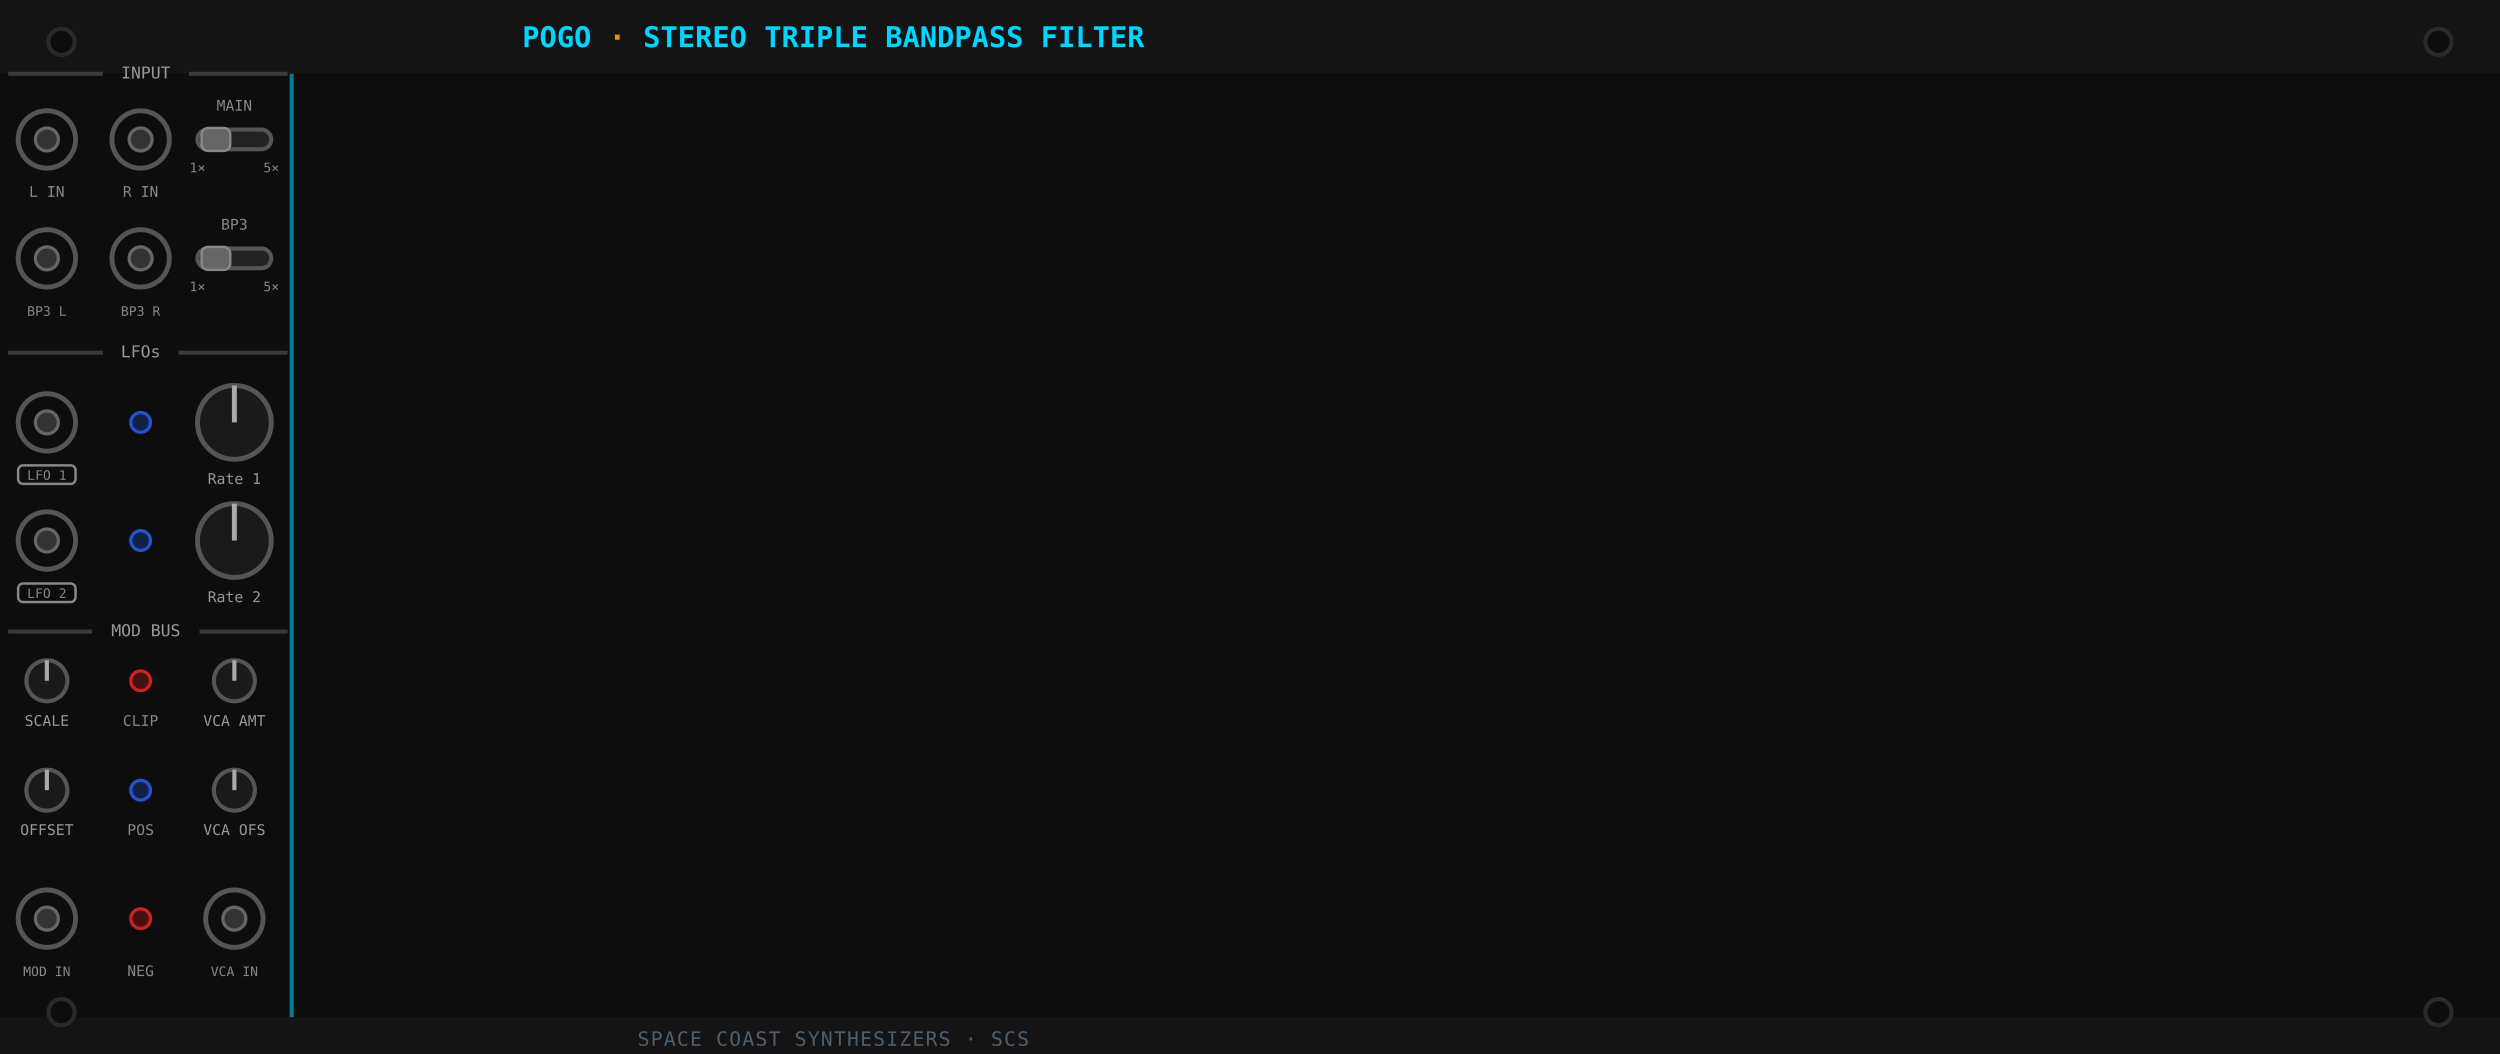
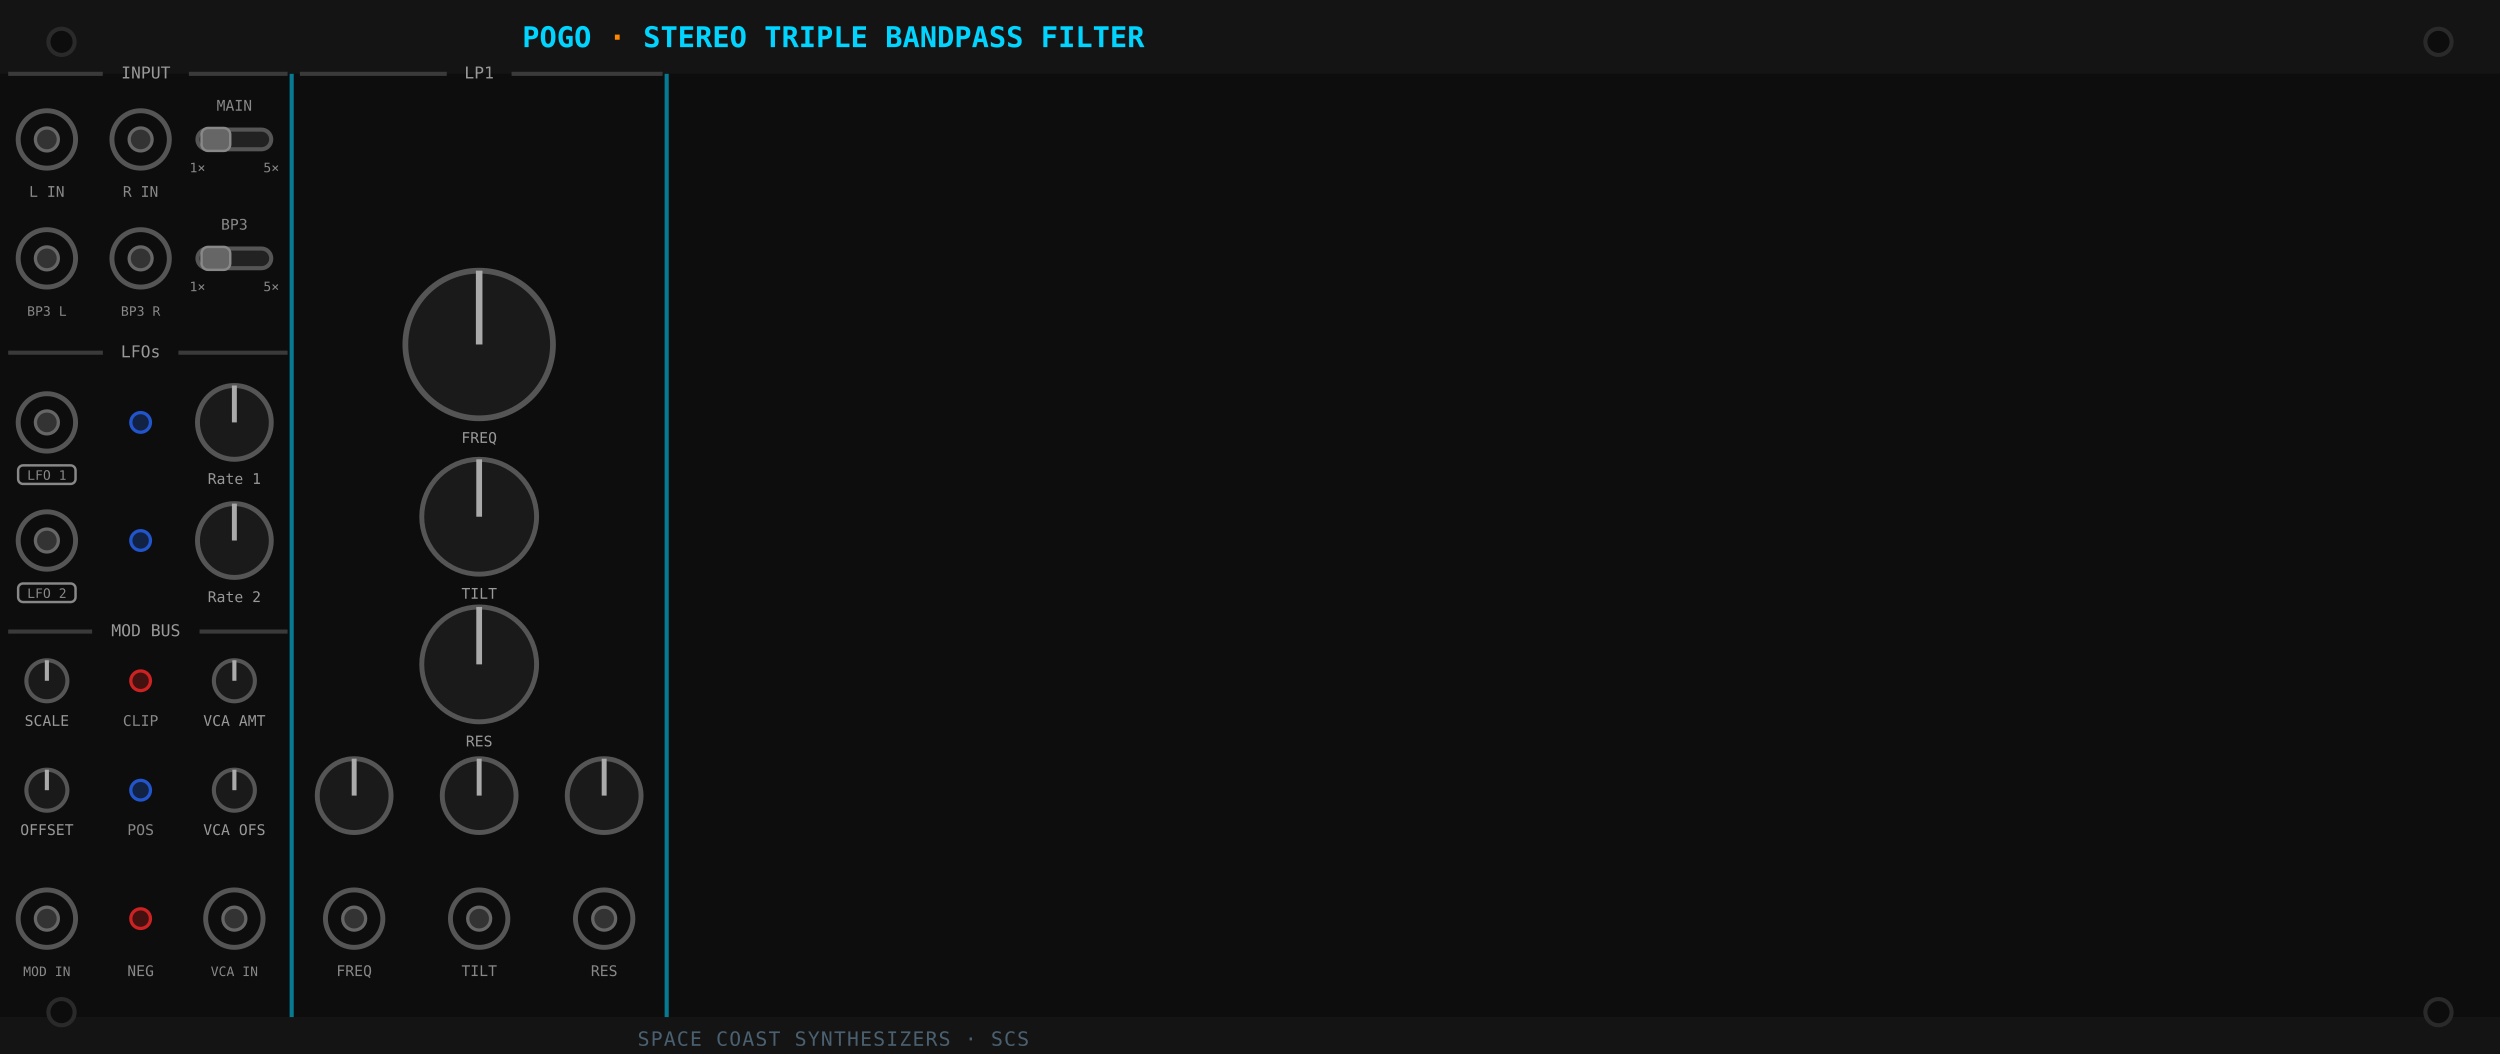
<svg xmlns="http://www.w3.org/2000/svg" width="304.8mm" height="128.5mm" viewBox="0 0 304.80 128.5">
  <rect x="0" y="0" width="304.8" height="128.5" fill="#0d0d0d" />
  <rect x="0" y="0" width="304.8" height="9.0" fill="#141414" />
  <rect x="0" y="124.0" width="304.8" height="4.5" fill="#141414" />
  <circle cx="7.5" cy="5.1" r="1.6" fill="#0d0d0d" stroke="#2a2a2a" stroke-width="0.5" />
  <circle cx="297.3" cy="5.1" r="1.6" fill="#0d0d0d" stroke="#2a2a2a" stroke-width="0.5" />
  <circle cx="7.5" cy="123.4" r="1.6" fill="#0d0d0d" stroke="#2a2a2a" stroke-width="0.5" />
  <circle cx="297.3" cy="123.4" r="1.6" fill="#0d0d0d" stroke="#2a2a2a" stroke-width="0.5" />
  <text x="101.60" y="5.75" fill="#00d4ff" font-family="monospace" font-size="3.5" font-weight="bold" text-anchor="middle">POGO  <tspan fill="#ff8800">·</tspan> STEREO TRIPLE BANDPASS FILTER</text>
  <text x="101.60" y="127.5" fill="#4a6070" font-family="monospace" font-size="2.4" text-anchor="middle" letter-spacing="0.15">SPACE COAST SYNTHESIZERS  ·  SCS</text>
  <line x1="35.56" y1="9.0" x2="35.56" y2="124.0" stroke="#00d4ff" stroke-width="0.5" opacity="0.55" />
+   <line x1="81.28" y1="9.0" x2="81.28" y2="124.0" stroke="#00d4ff" stroke-width="0.5" opacity="0.55" />
  <line x1="1.0" y1="9.0" x2="12.53" y2="9.0" stroke="#3a3a3a" stroke-width="0.5" />
  <line x1="23.03" y1="9.0" x2="35.06" y2="9.0" stroke="#3a3a3a" stroke-width="0.5" />
  <text x="17.78" y="9.0" fill="#999" font-family="monospace" font-size="2.0" text-anchor="middle" dominant-baseline="middle">INPUT</text>
  <line x1="1.0" y1="43.0" x2="12.54" y2="43.0" stroke="#3a3a3a" stroke-width="0.5" />
  <line x1="21.75" y1="43.0" x2="35.06" y2="43.0" stroke="#3a3a3a" stroke-width="0.5" />
  <text x="17.145" y="43.0" fill="#999" font-family="monospace" font-size="2.0" text-anchor="middle" dominant-baseline="middle">LFOs</text>
  <line x1="1.0" y1="77.0" x2="11.23" y2="77.0" stroke="#3a3a3a" stroke-width="0.5" />
  <line x1="24.33" y1="77.0" x2="35.06" y2="77.0" stroke="#3a3a3a" stroke-width="0.5" />
  <text x="17.78" y="77.0" fill="#999" font-family="monospace" font-size="2.0" text-anchor="middle" dominant-baseline="middle">MOD BUS</text>
+   <line x1="36.56" y1="9.0" x2="54.47" y2="9.0" stroke="#3a3a3a" stroke-width="0.5" />
+   <line x1="62.37" y1="9.0" x2="80.78" y2="9.0" stroke="#3a3a3a" stroke-width="0.5" />
+   <text x="58.42" y="9.0" fill="#999" font-family="monospace" font-size="2.0" text-anchor="middle" dominant-baseline="middle">LP1</text>
  <circle cx="5.715" cy="17.0" r="3.5" fill="none" stroke="#555" stroke-width="0.6" />
  <circle cx="5.715" cy="17.0" r="1.4" fill="#333" stroke="#666" stroke-width="0.4" />
  <text x="5.715" y="24.0" fill="#888" font-family="monospace" font-size="1.8" text-anchor="middle">L IN</text>
  <circle cx="17.145" cy="17.0" r="3.5" fill="none" stroke="#555" stroke-width="0.6" />
  <circle cx="17.145" cy="17.0" r="1.4" fill="#333" stroke="#666" stroke-width="0.4" />
  <text x="17.145" y="24.0" fill="#888" font-family="monospace" font-size="1.8" text-anchor="middle">R IN</text>
  <text x="28.575" y="13.5" fill="#888" font-family="monospace" font-size="1.8" text-anchor="middle">MAIN</text>
  <rect x="24.07" y="15.80" width="9" height="2.4" rx="1.2" fill="#222" stroke="#555" stroke-width="0.5" />
  <rect x="24.57" y="15.60" width="3.5" height="2.8" rx="0.8" fill="#666" stroke="#888" stroke-width="0.3" />
  <text x="24.075" y="21.0" fill="#888" font-family="monospace" font-size="1.6" text-anchor="middle">1×</text>
  <text x="33.075" y="21.0" fill="#888" font-family="monospace" font-size="1.6" text-anchor="middle">5×</text>
  <circle cx="5.715" cy="31.5" r="3.5" fill="none" stroke="#555" stroke-width="0.6" />
  <circle cx="5.715" cy="31.5" r="1.4" fill="#333" stroke="#666" stroke-width="0.4" />
  <text x="5.715" y="38.5" fill="#888" font-family="monospace" font-size="1.6" text-anchor="middle">BP3 L</text>
  <circle cx="17.145" cy="31.5" r="3.5" fill="none" stroke="#555" stroke-width="0.6" />
  <circle cx="17.145" cy="31.5" r="1.4" fill="#333" stroke="#666" stroke-width="0.4" />
  <text x="17.145" y="38.5" fill="#888" font-family="monospace" font-size="1.6" text-anchor="middle">BP3 R</text>
  <text x="28.575" y="28.0" fill="#888" font-family="monospace" font-size="1.8" text-anchor="middle">BP3</text>
  <rect x="24.07" y="30.30" width="9" height="2.4" rx="1.2" fill="#222" stroke="#555" stroke-width="0.5" />
  <rect x="24.57" y="30.10" width="3.5" height="2.8" rx="0.8" fill="#666" stroke="#888" stroke-width="0.3" />
  <text x="24.075" y="35.5" fill="#888" font-family="monospace" font-size="1.6" text-anchor="middle">1×</text>
  <text x="33.075" y="35.5" fill="#888" font-family="monospace" font-size="1.6" text-anchor="middle">5×</text>
  <circle cx="5.715" cy="51.5" r="3.5" fill="none" stroke="#555" stroke-width="0.6" />
  <circle cx="5.715" cy="51.5" r="1.4" fill="#333" stroke="#666" stroke-width="0.4" />
  <rect x="2.21" y="56.74" width="7.0" height="2.26" rx="0.6" fill="none" stroke="#888" stroke-width="0.3" />
  <text x="5.715" y="58.5" fill="#888" font-family="monospace" font-size="1.6" text-anchor="middle">LFO 1</text>
  <circle cx="17.145" cy="51.5" r="1.2" fill="#112244" stroke="#2255cc" stroke-width="0.4" />
  <circle cx="28.575" cy="51.5" r="4.5" fill="#1a1a1a" stroke="#555" stroke-width="0.6" />
  <line x1="28.575" y1="51.5" x2="28.575" y2="47.0" stroke="#aaa" stroke-width="0.6" />
  <text x="28.575" y="59.0" fill="#999" font-family="monospace" font-size="1.8" text-anchor="middle">Rate 1</text>
  <circle cx="5.715" cy="65.9" r="3.5" fill="none" stroke="#555" stroke-width="0.6" />
  <circle cx="5.715" cy="65.9" r="1.4" fill="#333" stroke="#666" stroke-width="0.4" />
  <rect x="2.21" y="71.14" width="7.0" height="2.26" rx="0.6" fill="none" stroke="#888" stroke-width="0.3" />
  <text x="5.715" y="72.9" fill="#888" font-family="monospace" font-size="1.6" text-anchor="middle">LFO 2</text>
  <circle cx="17.145" cy="65.9" r="1.2" fill="#112244" stroke="#2255cc" stroke-width="0.4" />
  <circle cx="28.575" cy="65.9" r="4.5" fill="#1a1a1a" stroke="#555" stroke-width="0.6" />
  <line x1="28.575" y1="65.9" x2="28.575" y2="61.4" stroke="#aaa" stroke-width="0.6" />
  <text x="28.575" y="73.4" fill="#999" font-family="monospace" font-size="1.8" text-anchor="middle">Rate 2</text>
  <circle cx="5.715" cy="83.0" r="2.5" fill="#1a1a1a" stroke="#555" stroke-width="0.5" />
  <line x1="5.715" y1="83.0" x2="5.715" y2="80.5" stroke="#aaa" stroke-width="0.5" />
  <text x="5.715" y="88.5" fill="#999" font-family="monospace" font-size="1.8" text-anchor="middle">SCALE</text>
  <circle cx="28.575" cy="83.0" r="2.5" fill="#1a1a1a" stroke="#555" stroke-width="0.5" />
  <line x1="28.575" y1="83.0" x2="28.575" y2="80.5" stroke="#aaa" stroke-width="0.5" />
  <text x="28.575" y="88.5" fill="#999" font-family="monospace" font-size="1.8" text-anchor="middle">VCA AMT</text>
  <circle cx="17.145" cy="83.0" r="1.2" fill="#441111" stroke="#cc2222" stroke-width="0.4" />
  <text x="17.145" y="88.5" fill="#888" font-family="monospace" font-size="1.8" text-anchor="middle">CLIP</text>
  <circle cx="5.715" cy="96.34" r="2.5" fill="#1a1a1a" stroke="#555" stroke-width="0.5" />
  <line x1="5.715" y1="96.34" x2="5.715" y2="93.84" stroke="#aaa" stroke-width="0.5" />
  <text x="5.715" y="101.8" fill="#999" font-family="monospace" font-size="1.8" text-anchor="middle">OFFSET</text>
  <circle cx="28.575" cy="96.34" r="2.5" fill="#1a1a1a" stroke="#555" stroke-width="0.5" />
  <line x1="28.575" y1="96.34" x2="28.575" y2="93.84" stroke="#aaa" stroke-width="0.5" />
  <text x="28.575" y="101.8" fill="#999" font-family="monospace" font-size="1.8" text-anchor="middle">VCA OFS</text>
  <circle cx="17.145" cy="96.34" r="1.2" fill="#112244" stroke="#2255cc" stroke-width="0.4" />
  <text x="17.145" y="101.8" fill="#888" font-family="monospace" font-size="1.8" text-anchor="middle">POS</text>
  <circle cx="5.715" cy="112.0" r="3.5" fill="none" stroke="#555" stroke-width="0.6" />
  <circle cx="5.715" cy="112.0" r="1.4" fill="#333" stroke="#666" stroke-width="0.4" />
  <text x="5.715" y="119.0" fill="#888" font-family="monospace" font-size="1.6" text-anchor="middle">MOD IN</text>
  <circle cx="17.145" cy="112.0" r="1.2" fill="#441111" stroke="#cc2222" stroke-width="0.4" />
  <text x="17.145" y="119.0" fill="#888" font-family="monospace" font-size="1.8" text-anchor="middle">NEG</text>
  <circle cx="28.575" cy="112.0" r="3.5" fill="none" stroke="#555" stroke-width="0.6" />
  <circle cx="28.575" cy="112.0" r="1.4" fill="#333" stroke="#666" stroke-width="0.4" />
  <text x="28.575" y="119.0" fill="#888" font-family="monospace" font-size="1.6" text-anchor="middle">VCA IN</text>
+   <circle cx="58.42" cy="42.0" r="9.0" fill="#1a1a1a" stroke="#555" stroke-width="0.7" />
+   <line x1="58.42" y1="42.0" x2="58.42" y2="33.0" stroke="#aaa" stroke-width="0.8" />
+   <text x="58.42" y="54.0" fill="#999" font-family="monospace" font-size="1.8" text-anchor="middle">FREQ</text>
+   <circle cx="58.42" cy="63.0" r="7.0" fill="#1a1a1a" stroke="#555" stroke-width="0.6" />
+   <line x1="58.42" y1="63.0" x2="58.42" y2="56.0" stroke="#aaa" stroke-width="0.7" />
+   <text x="58.42" y="73.0" fill="#999" font-family="monospace" font-size="1.8" text-anchor="middle">TILT</text>
+   <circle cx="58.42" cy="81.0" r="7.0" fill="#1a1a1a" stroke="#555" stroke-width="0.6" />
+   <line x1="58.42" y1="81.0" x2="58.42" y2="74.0" stroke="#aaa" stroke-width="0.7" />
+   <text x="58.42" y="91.0" fill="#999" font-family="monospace" font-size="1.8" text-anchor="middle">RES</text>
+   <circle cx="43.18" cy="97.0" r="4.5" fill="#1a1a1a" stroke="#555" stroke-width="0.6" />
+   <line x1="43.18" y1="97.0" x2="43.18" y2="92.5" stroke="#aaa" stroke-width="0.6" />
+   <text x="43.18" y="104.5" fill="#999" font-family="monospace" font-size="1.8" text-anchor="middle" />
+   <circle cx="58.42" cy="97.0" r="4.5" fill="#1a1a1a" stroke="#555" stroke-width="0.6" />
+   <line x1="58.42" y1="97.0" x2="58.42" y2="92.5" stroke="#aaa" stroke-width="0.6" />
+   <text x="58.42" y="104.5" fill="#999" font-family="monospace" font-size="1.8" text-anchor="middle" />
+   <circle cx="73.66" cy="97.0" r="4.5" fill="#1a1a1a" stroke="#555" stroke-width="0.6" />
+   <line x1="73.66" y1="97.0" x2="73.66" y2="92.5" stroke="#aaa" stroke-width="0.6" />
+   <text x="73.66" y="104.5" fill="#999" font-family="monospace" font-size="1.8" text-anchor="middle" />
+   <circle cx="43.18" cy="112.0" r="3.5" fill="none" stroke="#555" stroke-width="0.6" />
+   <circle cx="43.18" cy="112.0" r="1.4" fill="#333" stroke="#666" stroke-width="0.4" />
+   <text x="43.18" y="119.0" fill="#888" font-family="monospace" font-size="1.8" text-anchor="middle">FREQ</text>
+   <circle cx="58.42" cy="112.0" r="3.5" fill="none" stroke="#555" stroke-width="0.6" />
+   <circle cx="58.42" cy="112.0" r="1.4" fill="#333" stroke="#666" stroke-width="0.4" />
+   <text x="58.42" y="119.0" fill="#888" font-family="monospace" font-size="1.8" text-anchor="middle">TILT</text>
+   <circle cx="73.66" cy="112.0" r="3.5" fill="none" stroke="#555" stroke-width="0.6" />
+   <circle cx="73.66" cy="112.0" r="1.4" fill="#333" stroke="#666" stroke-width="0.4" />
+   <text x="73.66" y="119.0" fill="#888" font-family="monospace" font-size="1.8" text-anchor="middle">RES</text>
</svg>
